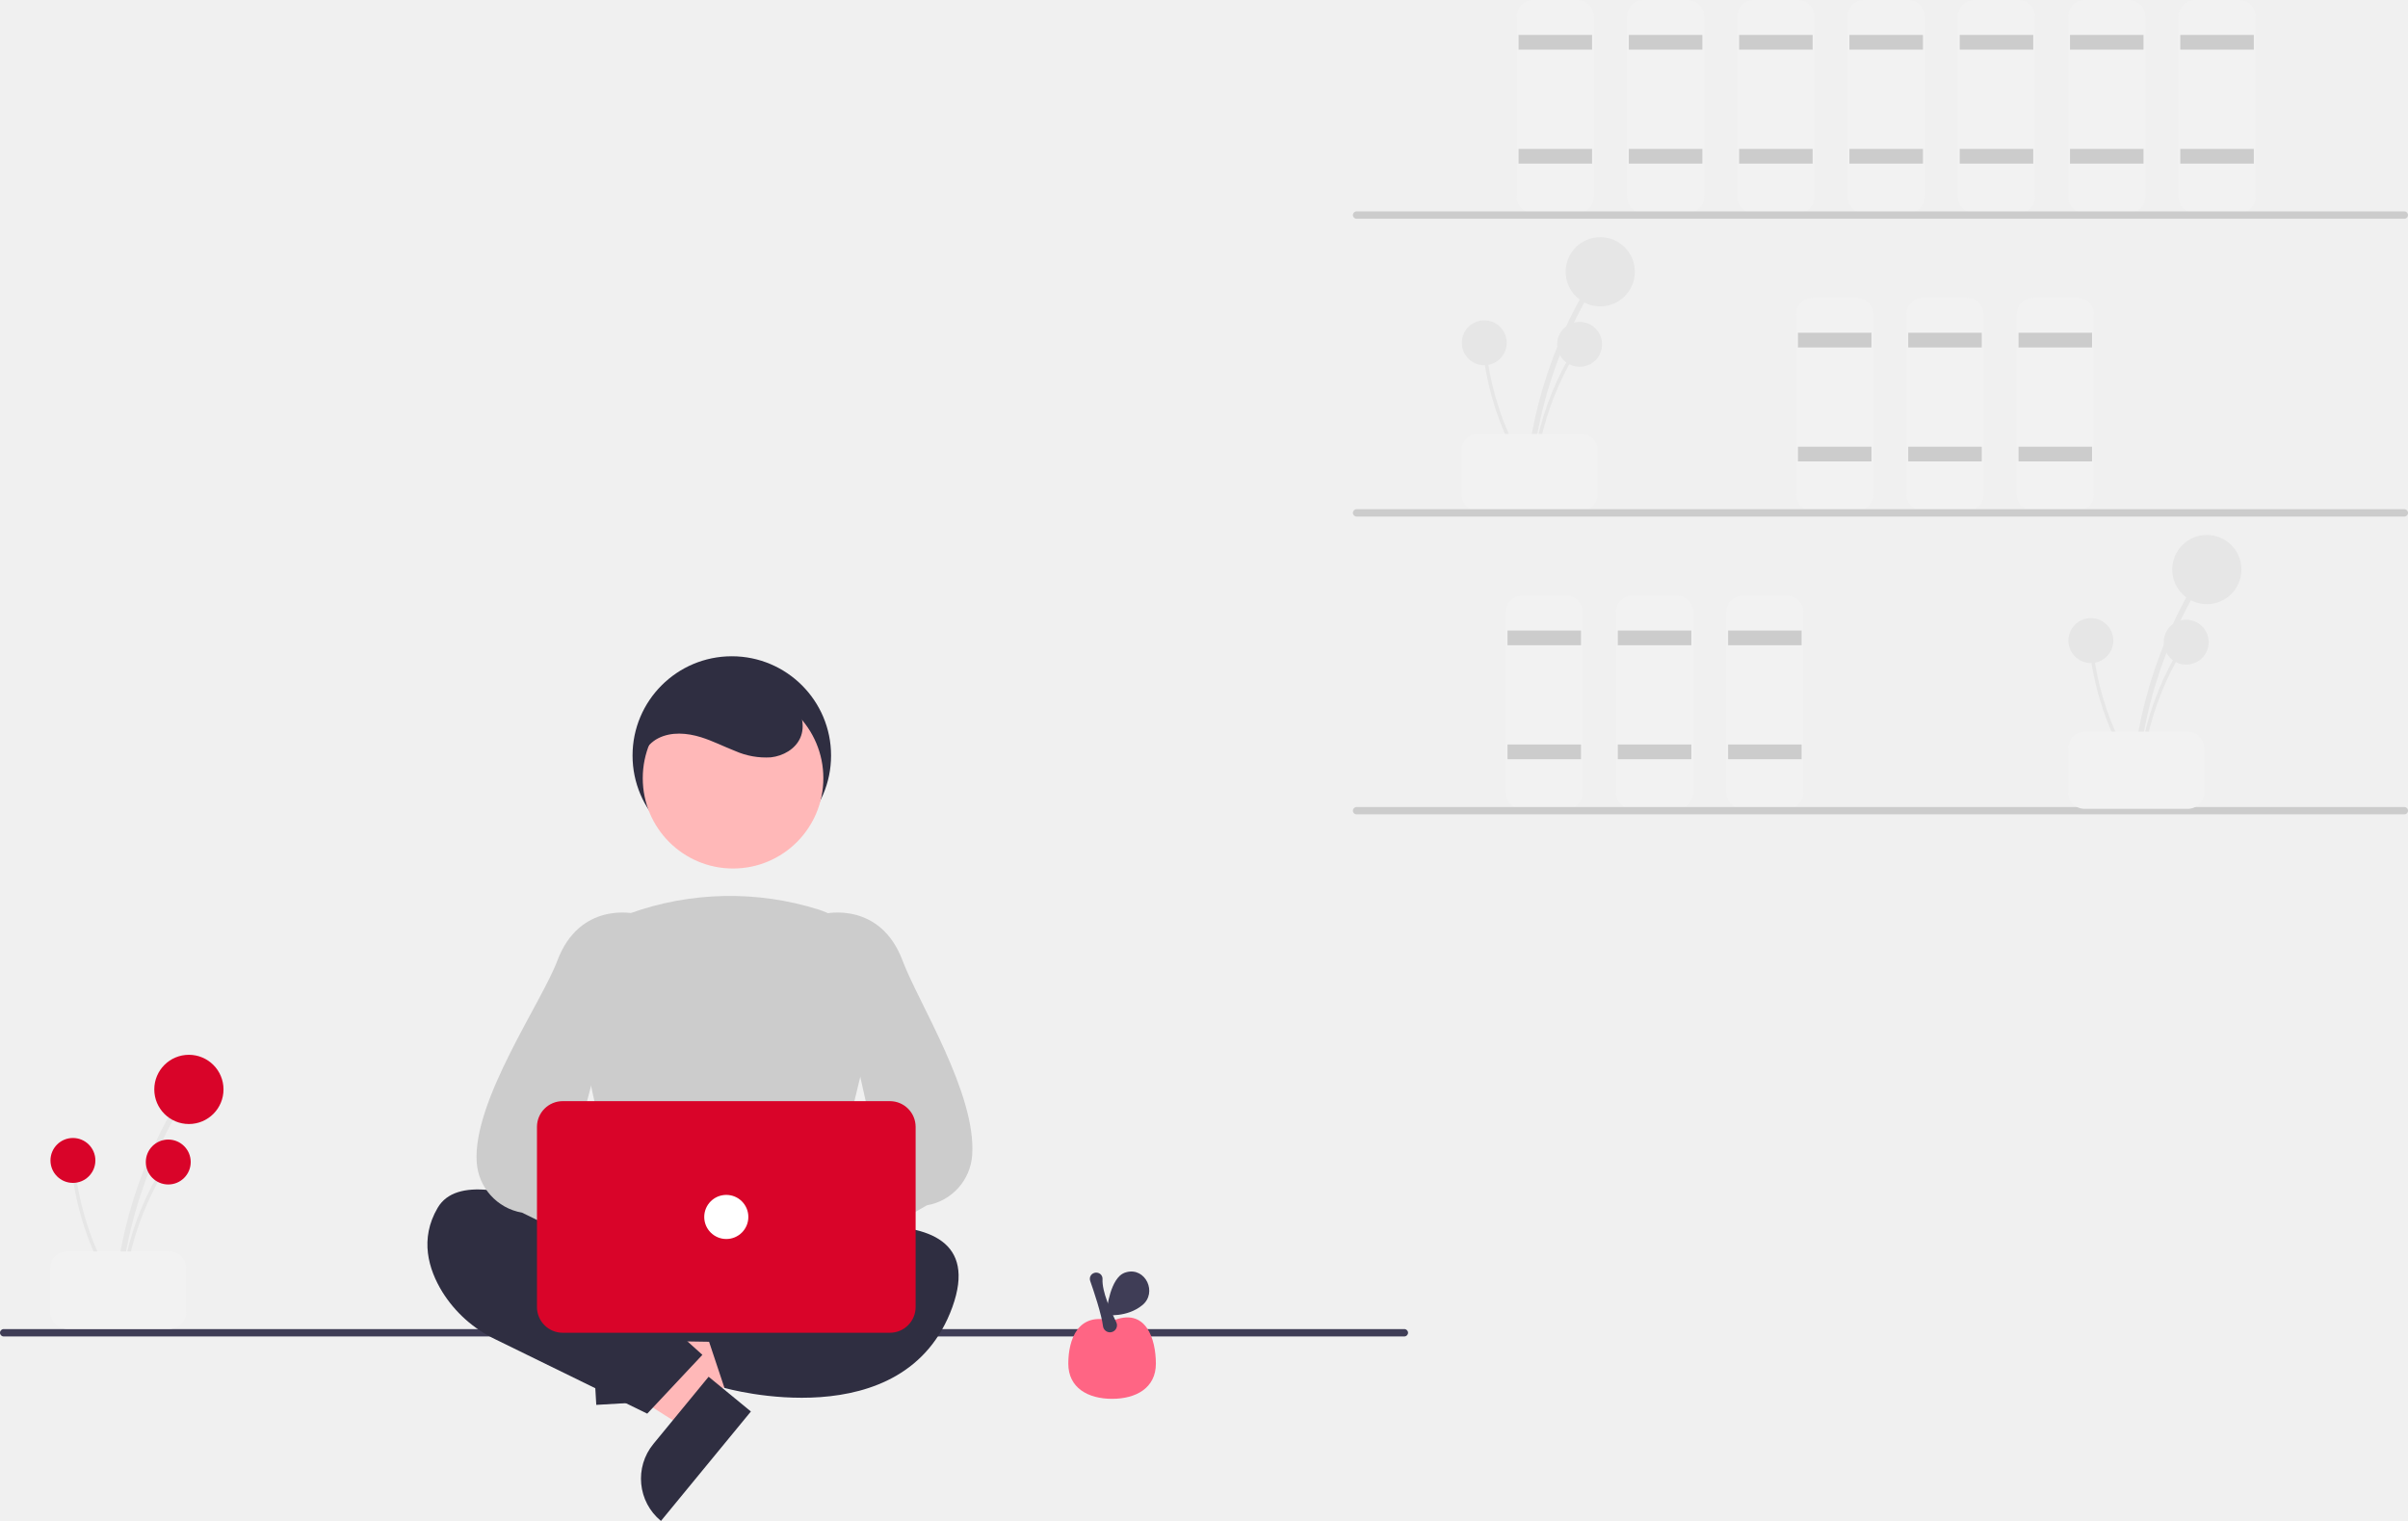
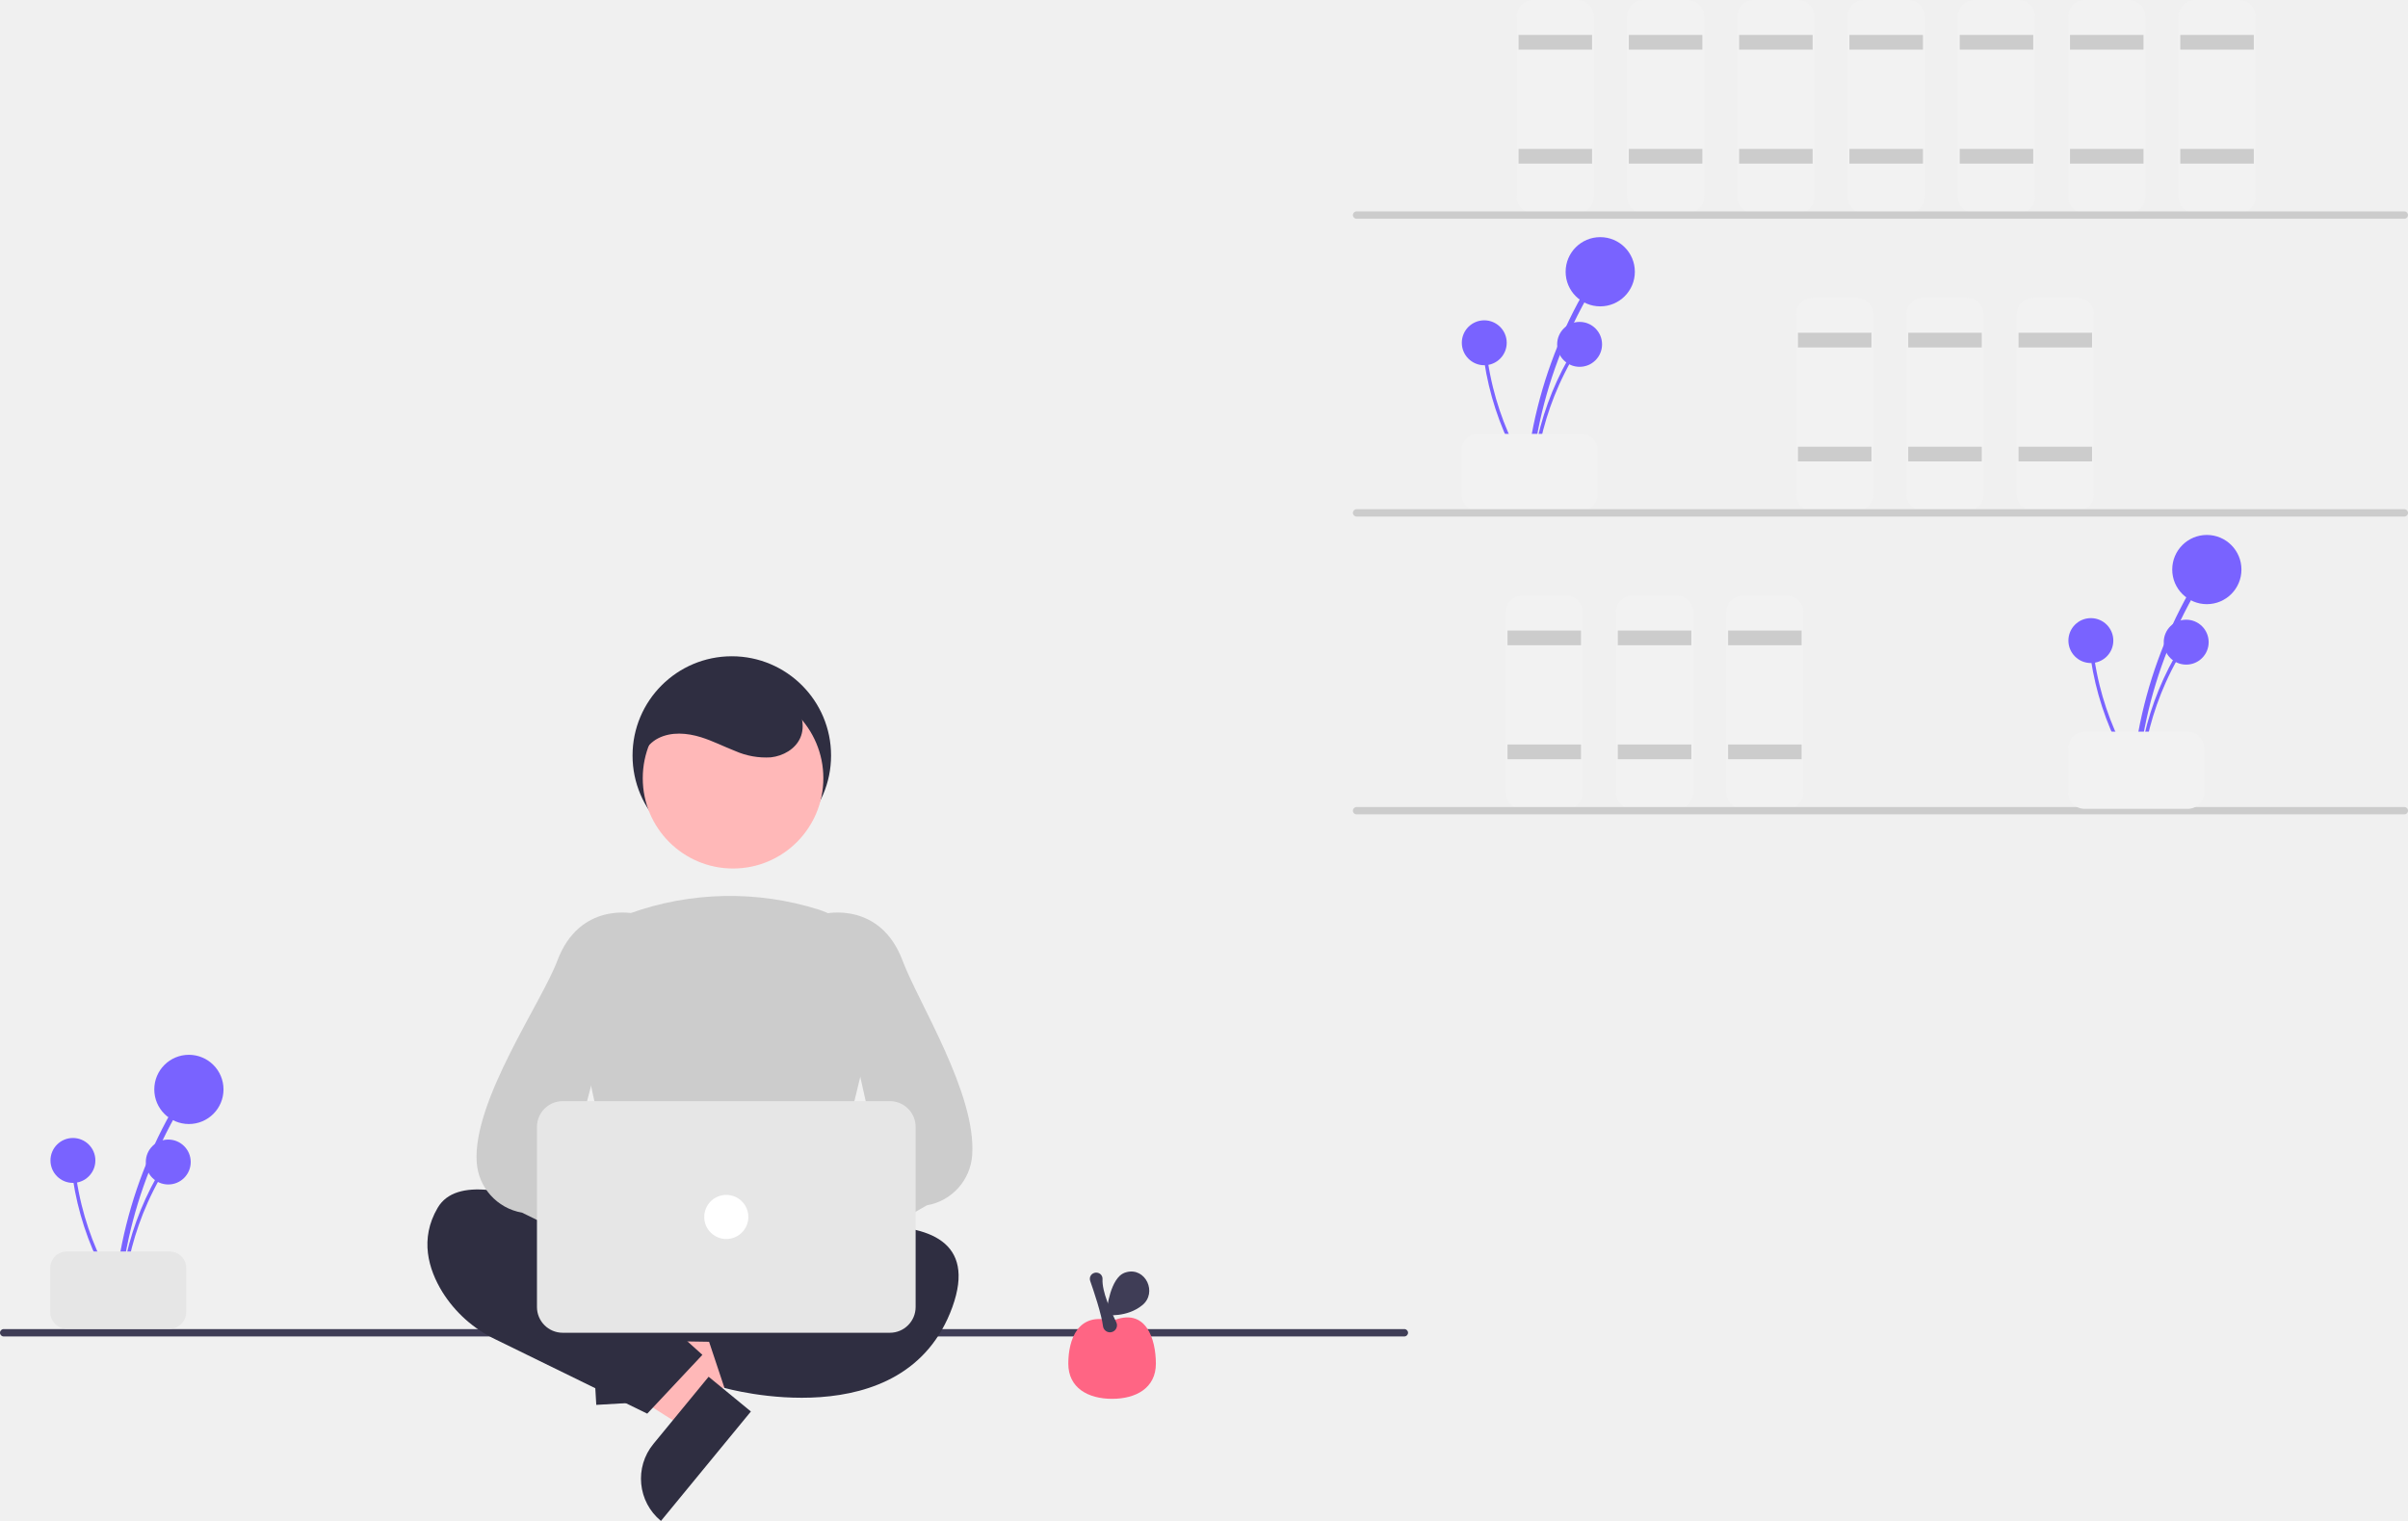
<svg xmlns="http://www.w3.org/2000/svg" data-name="Layer 1" width="655" height="413.68" viewBox="0 0 655 413.68">
-   <path d="M689.063,372.583a122.041,122.041,0,0,1,10.101-38.517q2.28-5.092,5.018-9.961a.744.744,0,0,0-1.284-.75,123.729,123.729,0,0,0-13.768,37.982q-1.034,5.584-1.554,11.246c-.088.952,1.399.946,1.486,0Z" transform="translate(-272.5 -243.1602)" fill="#e6e6e6" />
-   <circle cx="435.282" cy="73.914" r="9.414" fill="#e6e6e6" />
-   <path d="M690.026,372.833a79.174,79.174,0,0,1,6.553-24.988q1.479-3.304,3.255-6.462a.483.483,0,0,0-.833-.487,80.268,80.268,0,0,0-8.932,24.641q-.671,3.622-1.008,7.296c-.057.618.908.614.964,0Z" transform="translate(-272.5 -243.1602)" fill="#e6e6e6" />
-   <circle cx="429.67" cy="93.662" r="6.108" fill="#e6e6e6" />
-   <path d="M688.809,372.257a79.174,79.174,0,0,1-10.202-23.733q-.866-3.515-1.408-7.097a.483.483,0,0,0-.956.128,80.268,80.268,0,0,0,8.113,24.922q1.699,3.269,3.693,6.373c.335.522,1.093-.074.76-.593Z" transform="translate(-272.5 -243.1602)" fill="#e6e6e6" />
-   <circle cx="403.735" cy="93.233" r="6.108" fill="#e6e6e6" />
+   <path d="M689.063,372.583a122.041,122.041,0,0,1,10.101-38.517q2.28-5.092,5.018-9.961a.744.744,0,0,0-1.284-.75,123.729,123.729,0,0,0-13.768,37.982q-1.034,5.584-1.554,11.246c-.088.952,1.399.946,1.486,0Z" transform="translate(-272.5 -243.1602)" fill="#7963FF" />
+   <circle cx="435.282" cy="73.914" r="9.414" fill="#7963FF" />
+   <path d="M690.026,372.833a79.174,79.174,0,0,1,6.553-24.988q1.479-3.304,3.255-6.462a.483.483,0,0,0-.833-.487,80.268,80.268,0,0,0-8.932,24.641q-.671,3.622-1.008,7.296c-.057.618.908.614.964,0Z" transform="translate(-272.5 -243.1602)" fill="#7963FF" />
+   <circle cx="429.67" cy="93.662" r="6.108" fill="#7963FF" />
+   <path d="M688.809,372.257a79.174,79.174,0,0,1-10.202-23.733q-.866-3.515-1.408-7.097a.483.483,0,0,0-.956.128,80.268,80.268,0,0,0,8.113,24.922q1.699,3.269,3.693,6.373c.335.522,1.093-.074.76-.593Z" transform="translate(-272.5 -243.1602)" fill="#7963FF" />
+   <circle cx="403.735" cy="93.233" r="6.108" fill="#7963FF" />
  <path d="M670.059,377.66v-12a4.505,4.505,0,0,1,4.5-4.5h28a4.505,4.505,0,0,1,4.5,4.5v12a4.505,4.505,0,0,1-4.5,4.5h-28A4.505,4.505,0,0,1,670.059,377.66Z" transform="translate(-272.5 -243.1602)" fill="#f2f2f2" style="isolation:isolate" />
  <path d="M701.559,301.16h-12a4.505,4.505,0,0,1-4.5-4.5v-49a4.505,4.505,0,0,1,4.5-4.5h12a4.505,4.505,0,0,1,4.5,4.5v49A4.505,4.505,0,0,1,701.559,301.16Z" transform="translate(-272.5 -243.1602)" fill="#f2f2f2" style="isolation:isolate" />
  <rect x="413.059" y="9.5" width="20" height="4" fill="#ccc" />
  <rect x="413.059" y="40.5" width="20" height="4" fill="#ccc" />
  <path d="M731.559,301.16h-12a4.505,4.505,0,0,1-4.5-4.5v-49a4.505,4.505,0,0,1,4.5-4.5h12a4.505,4.505,0,0,1,4.5,4.5v49A4.505,4.505,0,0,1,731.559,301.16Z" transform="translate(-272.5 -243.1602)" fill="#f2f2f2" style="isolation:isolate" />
  <rect x="443.059" y="9.5" width="20" height="4" fill="#ccc" />
  <rect x="443.059" y="40.5" width="20" height="4" fill="#ccc" />
  <path d="M761.559,301.16h-12a4.505,4.505,0,0,1-4.5-4.5v-49a4.505,4.505,0,0,1,4.5-4.5h12a4.505,4.505,0,0,1,4.5,4.5v49A4.505,4.505,0,0,1,761.559,301.16Z" transform="translate(-272.5 -243.1602)" fill="#f2f2f2" style="isolation:isolate" />
  <rect x="473.059" y="9.5" width="20" height="4" fill="#ccc" />
  <rect x="473.059" y="40.5" width="20" height="4" fill="#ccc" />
  <path d="M777.559,382.16h-12a4.505,4.505,0,0,1-4.5-4.5v-49a4.505,4.505,0,0,1,4.5-4.5h12a4.505,4.505,0,0,1,4.5,4.5v49A4.505,4.505,0,0,1,777.559,382.16Z" transform="translate(-272.5 -243.1602)" fill="#f2f2f2" style="isolation:isolate" />
  <rect x="489.059" y="90.5" width="20" height="4" fill="#ccc" />
  <rect x="489.059" y="121.5" width="20" height="4" fill="#ccc" />
  <path d="M807.559,382.16h-12a4.505,4.505,0,0,1-4.5-4.5v-49a4.505,4.505,0,0,1,4.5-4.5h12a4.505,4.505,0,0,1,4.5,4.5v49A4.505,4.505,0,0,1,807.559,382.16Z" transform="translate(-272.5 -243.1602)" fill="#f2f2f2" style="isolation:isolate" />
  <rect x="519.059" y="90.5" width="20" height="4" fill="#ccc" />
  <rect x="519.059" y="121.5" width="20" height="4" fill="#ccc" />
  <path d="M837.559,382.16h-12a4.505,4.505,0,0,1-4.5-4.5v-49a4.505,4.505,0,0,1,4.5-4.5h12a4.505,4.505,0,0,1,4.5,4.5v49A4.505,4.505,0,0,1,837.559,382.16Z" transform="translate(-272.5 -243.1602)" fill="#f2f2f2" style="isolation:isolate" />
  <rect x="549.059" y="90.5" width="20" height="4" fill="#ccc" />
  <rect x="549.059" y="121.5" width="20" height="4" fill="#ccc" />
  <path d="M698.559,463.16h-12a4.505,4.505,0,0,1-4.5-4.5v-49a4.505,4.505,0,0,1,4.5-4.5h12a4.505,4.505,0,0,1,4.5,4.5v49A4.505,4.505,0,0,1,698.559,463.16Z" transform="translate(-272.5 -243.1602)" fill="#f2f2f2" style="isolation:isolate" />
  <rect x="410.059" y="171.5" width="20" height="4" fill="#ccc" />
  <rect x="410.059" y="202.5" width="20" height="4" fill="#ccc" />
  <path d="M728.559,463.16h-12a4.505,4.505,0,0,1-4.5-4.5v-49a4.505,4.505,0,0,1,4.5-4.5h12a4.505,4.505,0,0,1,4.5,4.5v49A4.505,4.505,0,0,1,728.559,463.16Z" transform="translate(-272.5 -243.1602)" fill="#f2f2f2" style="isolation:isolate" />
  <rect x="440.059" y="171.5" width="20" height="4" fill="#ccc" />
  <rect x="440.059" y="202.5" width="20" height="4" fill="#ccc" />
  <path d="M758.559,463.16h-12a4.505,4.505,0,0,1-4.5-4.5v-49a4.505,4.505,0,0,1,4.5-4.5h12a4.505,4.505,0,0,1,4.5,4.5v49A4.505,4.505,0,0,1,758.559,463.16Z" transform="translate(-272.5 -243.1602)" fill="#f2f2f2" style="isolation:isolate" />
  <rect x="470.059" y="171.5" width="20" height="4" fill="#ccc" />
  <rect x="470.059" y="202.5" width="20" height="4" fill="#ccc" />
  <path d="M791.559,301.16h-12a4.505,4.505,0,0,1-4.5-4.5v-49a4.505,4.505,0,0,1,4.5-4.5h12a4.505,4.505,0,0,1,4.5,4.5v49A4.505,4.505,0,0,1,791.559,301.16Z" transform="translate(-272.5 -243.1602)" fill="#f2f2f2" style="isolation:isolate" />
  <rect x="503.059" y="9.5" width="20" height="4" fill="#ccc" />
  <rect x="503.059" y="40.5" width="20" height="4" fill="#ccc" />
  <path d="M821.559,301.16h-12a4.505,4.505,0,0,1-4.5-4.5v-49a4.505,4.505,0,0,1,4.5-4.5h12a4.505,4.505,0,0,1,4.5,4.5v49A4.505,4.505,0,0,1,821.559,301.16Z" transform="translate(-272.5 -243.1602)" fill="#f2f2f2" style="isolation:isolate" />
  <rect x="533.059" y="9.5" width="20" height="4" fill="#ccc" />
  <rect x="533.059" y="40.5" width="20" height="4" fill="#ccc" />
  <path d="M851.559,301.16h-12a4.505,4.505,0,0,1-4.5-4.5v-49a4.505,4.505,0,0,1,4.5-4.5h12a4.505,4.505,0,0,1,4.5,4.5v49A4.505,4.505,0,0,1,851.559,301.16Z" transform="translate(-272.5 -243.1602)" fill="#f2f2f2" style="isolation:isolate" />
  <rect x="563.059" y="9.5" width="20" height="4" fill="#ccc" />
  <rect x="563.059" y="40.5" width="20" height="4" fill="#ccc" />
  <path d="M881.559,301.16h-12a4.505,4.505,0,0,1-4.5-4.5v-49a4.505,4.505,0,0,1,4.5-4.5h12a4.505,4.505,0,0,1,4.5,4.5v49A4.505,4.505,0,0,1,881.559,301.16Z" transform="translate(-272.5 -243.1602)" fill="#f2f2f2" style="isolation:isolate" />
  <rect x="593.059" y="9.5" width="20" height="4" fill="#ccc" />
  <rect x="593.059" y="40.5" width="20" height="4" fill="#ccc" />
  <path d="M926.5,302.66h-285a1,1,0,0,1,0-2h285a1,1,0,0,1,0,2Z" transform="translate(-272.5 -243.1602)" fill="#ccc" />
  <path d="M926.5,383.66h-285a1,1,0,0,1,0-2h285a1,1,0,0,1,0,2Z" transform="translate(-272.5 -243.1602)" fill="#ccc" />
  <path d="M926.5,464.66h-285a1,1,0,0,1,0-2h285a1,1,0,0,1,0,2Z" transform="translate(-272.5 -243.1602)" fill="#ccc" />
-   <path d="M854.063,453.583a122.041,122.041,0,0,1,10.101-38.517q2.28-5.092,5.018-9.961a.744.744,0,0,0-1.284-.75,123.729,123.729,0,0,0-13.768,37.982q-1.034,5.584-1.554,11.246c-.088.952,1.399.946,1.486,0Z" transform="translate(-272.5 -243.1602)" fill="#e6e6e6" />
-   <circle cx="600.282" cy="154.914" r="9.414" fill="#e6e6e6" />
-   <path d="M855.026,453.833a79.174,79.174,0,0,1,6.553-24.988q1.479-3.304,3.255-6.462a.483.483,0,0,0-.833-.487,80.268,80.268,0,0,0-8.932,24.641q-.671,3.622-1.008,7.296c-.057.618.908.614.964,0Z" transform="translate(-272.5 -243.1602)" fill="#e6e6e6" />
-   <circle cx="594.67" cy="174.662" r="6.108" fill="#e6e6e6" />
-   <path d="M853.809,453.257a79.174,79.174,0,0,1-10.202-23.733q-.866-3.515-1.408-7.097a.483.483,0,0,0-.956.128,80.268,80.268,0,0,0,8.113,24.922q1.699,3.269,3.693,6.373c.335.522,1.093-.074.76-.593Z" transform="translate(-272.5 -243.1602)" fill="#e6e6e6" />
-   <circle cx="568.735" cy="174.233" r="6.108" fill="#e6e6e6" />
+   <path d="M854.063,453.583a122.041,122.041,0,0,1,10.101-38.517q2.28-5.092,5.018-9.961a.744.744,0,0,0-1.284-.75,123.729,123.729,0,0,0-13.768,37.982q-1.034,5.584-1.554,11.246c-.088.952,1.399.946,1.486,0Z" transform="translate(-272.5 -243.1602)" fill="#7963FF" />
+   <circle cx="600.282" cy="154.914" r="9.414" fill="#7963FF" />
+   <path d="M855.026,453.833a79.174,79.174,0,0,1,6.553-24.988q1.479-3.304,3.255-6.462a.483.483,0,0,0-.833-.487,80.268,80.268,0,0,0-8.932,24.641q-.671,3.622-1.008,7.296c-.057.618.908.614.964,0Z" transform="translate(-272.5 -243.1602)" fill="#7963FF" />
+   <circle cx="594.67" cy="174.662" r="6.108" fill="#7963FF" />
+   <path d="M853.809,453.257a79.174,79.174,0,0,1-10.202-23.733q-.866-3.515-1.408-7.097a.483.483,0,0,0-.956.128,80.268,80.268,0,0,0,8.113,24.922q1.699,3.269,3.693,6.373c.335.522,1.093-.074.76-.593Z" transform="translate(-272.5 -243.1602)" fill="#7963FF" />
+   <circle cx="568.735" cy="174.233" r="6.108" fill="#7963FF" />
  <path d="M835.059,458.66v-12a4.505,4.505,0,0,1,4.5-4.5h28a4.505,4.505,0,0,1,4.5,4.5v12a4.505,4.505,0,0,1-4.5,4.5h-28A4.505,4.505,0,0,1,835.059,458.66Z" transform="translate(-272.5 -243.1602)" fill="#f2f2f2" style="isolation:isolate" />
  <path d="M654.5,606.66h-381a1,1,0,0,1,0-2h381a1,1,0,0,1,0,2Z" transform="translate(-272.5 -243.1602)" fill="#3f3d56" />
  <circle cx="199.059" cy="205.5" r="27" fill="#2f2e41" />
  <polygon points="173.405 378.826 172.69 366.588 219.556 358.003 220.612 376.067 173.405 378.826" fill="#ffb8b8" />
  <path d="M436.622,598.163h23.644a0,0,0,0,1,0,0v14.887a0,0,0,0,1,0,0H421.735a0,0,0,0,1,0,0v0A14.887,14.887,0,0,1,436.622,598.163Z" transform="translate(747.3404 -113.1422) rotate(86.65462)" fill="#2f2e41" />
  <polygon points="193.789 378.714 186.004 388.185 145.768 362.666 157.257 348.688 193.789 378.714" fill="#ffb8b8" />
  <path d="M454.39,629.787h23.644a0,0,0,0,1,0,0v14.887a0,0,0,0,1,0,0H439.503a0,0,0,0,1,0,0v0A14.887,14.887,0,0,1,454.39,629.787Z" transform="translate(-597.3196 343.8614) rotate(-50.58212)" fill="#2f2e41" />
  <path d="M443.887,577.83l-5.32,25.079a4,4,0,0,0,3.848,4.83l52.298.844a4,4,0,0,0,4.004-4.695l-4.575-25.922a4,4,0,0,0-3.939-3.305H447.8A4,4,0,0,0,443.887,577.83Z" transform="translate(-272.5 -243.1602)" fill="#2f2e41" />
  <path d="M452.559,586.66s-51-32-61-15c-5,8.5-2.5,16.75,1.25,22.875a34.631,34.631,0,0,0,14.402,12.891l41.347,20.234,15-16-10-9Z" transform="translate(-272.5 -243.1602)" fill="#2f2e41" />
  <path d="M478.559,581.66s66-19,53,17-62,22-62,22l-5-15,17-12Z" transform="translate(-272.5 -243.1602)" fill="#2f2e41" />
  <circle cx="199.398" cy="211.665" r="24.561" fill="#ffb8b8" />
  <path d="M473.185,585.629a131.994,131.994,0,0,1-30.257-3.986l-.292-.08-13.706-63.045a23.225,23.225,0,0,1,14.933-26.943,80.46,80.46,0,0,1,51.3-1.024h0a23.47,23.47,0,0,1,15.635,27.765l-15.308,63.195-.216.103C488.911,584.626,480.956,585.629,473.185,585.629Z" transform="translate(-272.5 -243.1602)" fill="#ccc" />
  <path d="M454.774,590.527a10.056,10.056,0,0,1,14.475-5.312l26.987-23.425,2.442,18.408-26.001,19.422a10.11,10.11,0,0,1-17.902-9.094Z" transform="translate(-272.5 -243.1602)" fill="#ffb8b8" />
  <path d="M480.512,595.636a4.534,4.534,0,0,1-1.296-.19,4.453,4.453,0,0,1-2.962-2.816l-3.257-9.229a4.472,4.472,0,0,1,1.302-4.902l36.769-22.074L496.573,491.763l.369-.089c.15-.037,15-3.417,21.086,12.811,4.261,11.365,20.031,36.077,18.919,52.776a14.885,14.885,0,0,1-12.322,13.728l-41.388,23.713A4.456,4.456,0,0,1,480.512,595.636Z" transform="translate(-272.5 -243.1602)" fill="#ccc" />
  <path d="M484.636,588.333a10.056,10.056,0,0,0-14.475-5.312l-26.986-23.425-2.442,18.408,26.001,19.422a10.11,10.11,0,0,0,17.902-9.094Z" transform="translate(-272.5 -243.1602)" fill="#ffb8b8" />
  <path d="M461.606,595.636a4.456,4.456,0,0,1-2.724-.935l-44.388-21.713a14.885,14.885,0,0,1-12.322-13.728c-1.113-16.699,17.657-43.411,21.919-54.776,6.085-16.228,20.936-12.849,21.086-12.811l.369.089L428.051,558.424l39.769,20.074a4.472,4.472,0,0,1,1.302,4.902l-3.257,9.229a4.453,4.453,0,0,1-2.962,2.816A4.535,4.535,0,0,1,461.606,595.636Z" transform="translate(-272.5 -243.1602)" fill="#ccc" />
-   <path d="M514.559,605.66h-89a7.008,7.008,0,0,1-7-7v-49a7.008,7.008,0,0,1,7-7h89a7.008,7.008,0,0,1,7,7v49A7.008,7.008,0,0,1,514.559,605.66Z" transform="translate(-272.5 -243.1602)" fill="#D90429" />
+   <path d="M514.559,605.66h-89a7.008,7.008,0,0,1-7-7v-49a7.008,7.008,0,0,1,7-7h89a7.008,7.008,0,0,1,7,7v49A7.008,7.008,0,0,1,514.559,605.66Z" transform="translate(-272.5 -243.1602)" fill="#E6E6E6" />
  <circle cx="197.559" cy="331" r="6" fill="#fff" />
  <path d="M447.091,453.826c-1.456-3.692.933-8.092,4.476-9.881s7.818-1.448,11.608-.27c3.185.991,6.17,2.526,9.277,3.738a20.762,20.762,0,0,0,9.753,1.737c3.314-.374,6.613-2.233,7.969-5.28,1.406-3.159.45-7.013-1.715-9.709a18.799,18.799,0,0,0-8.612-5.535c-7.308-2.574-15.748-2.65-22.532,1.093s-11.394,11.71-9.992,19.33" transform="translate(-272.5 -243.1602)" fill="#2f2e41" />
-   <path d="M305.162,594.979A122.042,122.042,0,0,1,315.263,556.461q2.28-5.092,5.018-9.961a.744.744,0,0,0-1.284-.75,123.728,123.728,0,0,0-13.768,37.982q-1.034,5.584-1.554,11.246c-.088.952,1.399.946,1.486,0Z" transform="translate(-272.5 -243.1602)" fill="#e6e6e6" />
-   <circle cx="51.381" cy="296.31" r="9.414" fill="#D90429" />
-   <path d="M306.125,595.229a79.174,79.174,0,0,1,6.553-24.988q1.479-3.304,3.255-6.462a.483.483,0,0,0-.833-.487,80.269,80.269,0,0,0-8.932,24.641q-.671,3.622-1.008,7.296c-.057.618.908.614.964,0Z" transform="translate(-272.5 -243.1602)" fill="#e6e6e6" />
-   <circle cx="45.769" cy="316.058" r="6.108" fill="#D90429" />
-   <path d="M304.908,594.652a79.174,79.174,0,0,1-10.202-23.733q-.866-3.515-1.408-7.097a.483.483,0,0,0-.956.128,80.268,80.268,0,0,0,8.113,24.922q1.699,3.269,3.693,6.373c.335.522,1.093-.074.76-.593Z" transform="translate(-272.5 -243.1602)" fill="#e6e6e6" />
-   <circle cx="19.835" cy="315.629" r="6.108" fill="#D90429" />
-   <path d="M286.159,600.056v-12a4.505,4.505,0,0,1,4.5-4.5h28a4.505,4.505,0,0,1,4.5,4.5v12a4.505,4.505,0,0,1-4.5,4.5h-28A4.505,4.505,0,0,1,286.159,600.056Z" transform="translate(-272.5 -243.1602)" fill="#f2f2f2" style="isolation:isolate" />
+   <path d="M305.162,594.979A122.042,122.042,0,0,1,315.263,556.461q2.28-5.092,5.018-9.961a.744.744,0,0,0-1.284-.75,123.728,123.728,0,0,0-13.768,37.982q-1.034,5.584-1.554,11.246c-.088.952,1.399.946,1.486,0Z" transform="translate(-272.5 -243.1602)" fill="#7963FF" />
+   <circle cx="51.381" cy="296.31" r="9.414" fill="#7963FF" />
+   <path d="M306.125,595.229a79.174,79.174,0,0,1,6.553-24.988q1.479-3.304,3.255-6.462a.483.483,0,0,0-.833-.487,80.269,80.269,0,0,0-8.932,24.641q-.671,3.622-1.008,7.296c-.057.618.908.614.964,0Z" transform="translate(-272.5 -243.1602)" fill="#7963FF" />
+   <circle cx="45.769" cy="316.058" r="6.108" fill="#7963FF" />
+   <path d="M304.908,594.652a79.174,79.174,0,0,1-10.202-23.733q-.866-3.515-1.408-7.097a.483.483,0,0,0-.956.128,80.268,80.268,0,0,0,8.113,24.922q1.699,3.269,3.693,6.373c.335.522,1.093-.074.76-.593Z" transform="translate(-272.5 -243.1602)" fill="#7963FF" />
+   <circle cx="19.835" cy="315.629" r="6.108" fill="#7963FF" />
+   <path d="M286.159,600.056v-12a4.505,4.505,0,0,1,4.5-4.5h28a4.505,4.505,0,0,1,4.5,4.5v12a4.505,4.505,0,0,1-4.5,4.5h-28A4.505,4.505,0,0,1,286.159,600.056Z" transform="translate(-272.5 -243.1602)" fill="#E6E6E6" style="isolation:isolate" />
  <path d="M586.909,614.061c0,6.577-5.332,9.567-11.909,9.567s-11.909-2.99-11.909-9.567S565.738,599.81,575,602.456C584.262,598.487,586.909,607.484,586.909,614.061Z" transform="translate(-272.5 -243.1602)" fill="#ff6584" />
  <path d="M574.42,605.537a1.904,1.904,0,0,1-1.891-1.659c-.394-3.281-2.568-9.708-3.484-12.318l-0-.001a1.703,1.703,0,0,1,.22-1.566,1.787,1.787,0,0,1,2.663-.192,1.705,1.705,0,0,1,.468,1.276c-.179,3.351,2.263,8.765,3.735,11.694a1.908,1.908,0,0,1-1.51,2.756A1.763,1.763,0,0,1,574.42,605.537Z" transform="translate(-272.5 -243.1602)" fill="#3f3d56" />
  <path d="M583.232,598.146c4.134-3.383.891-10.308-4.283-8.978a4.178,4.178,0,0,0-1.864.994c-3.174,2.998-3.666,10.669-3.666,10.669S579.024,601.59,583.232,598.146Z" transform="translate(-272.5 -243.1602)" fill="#3f3d56" />
</svg>
